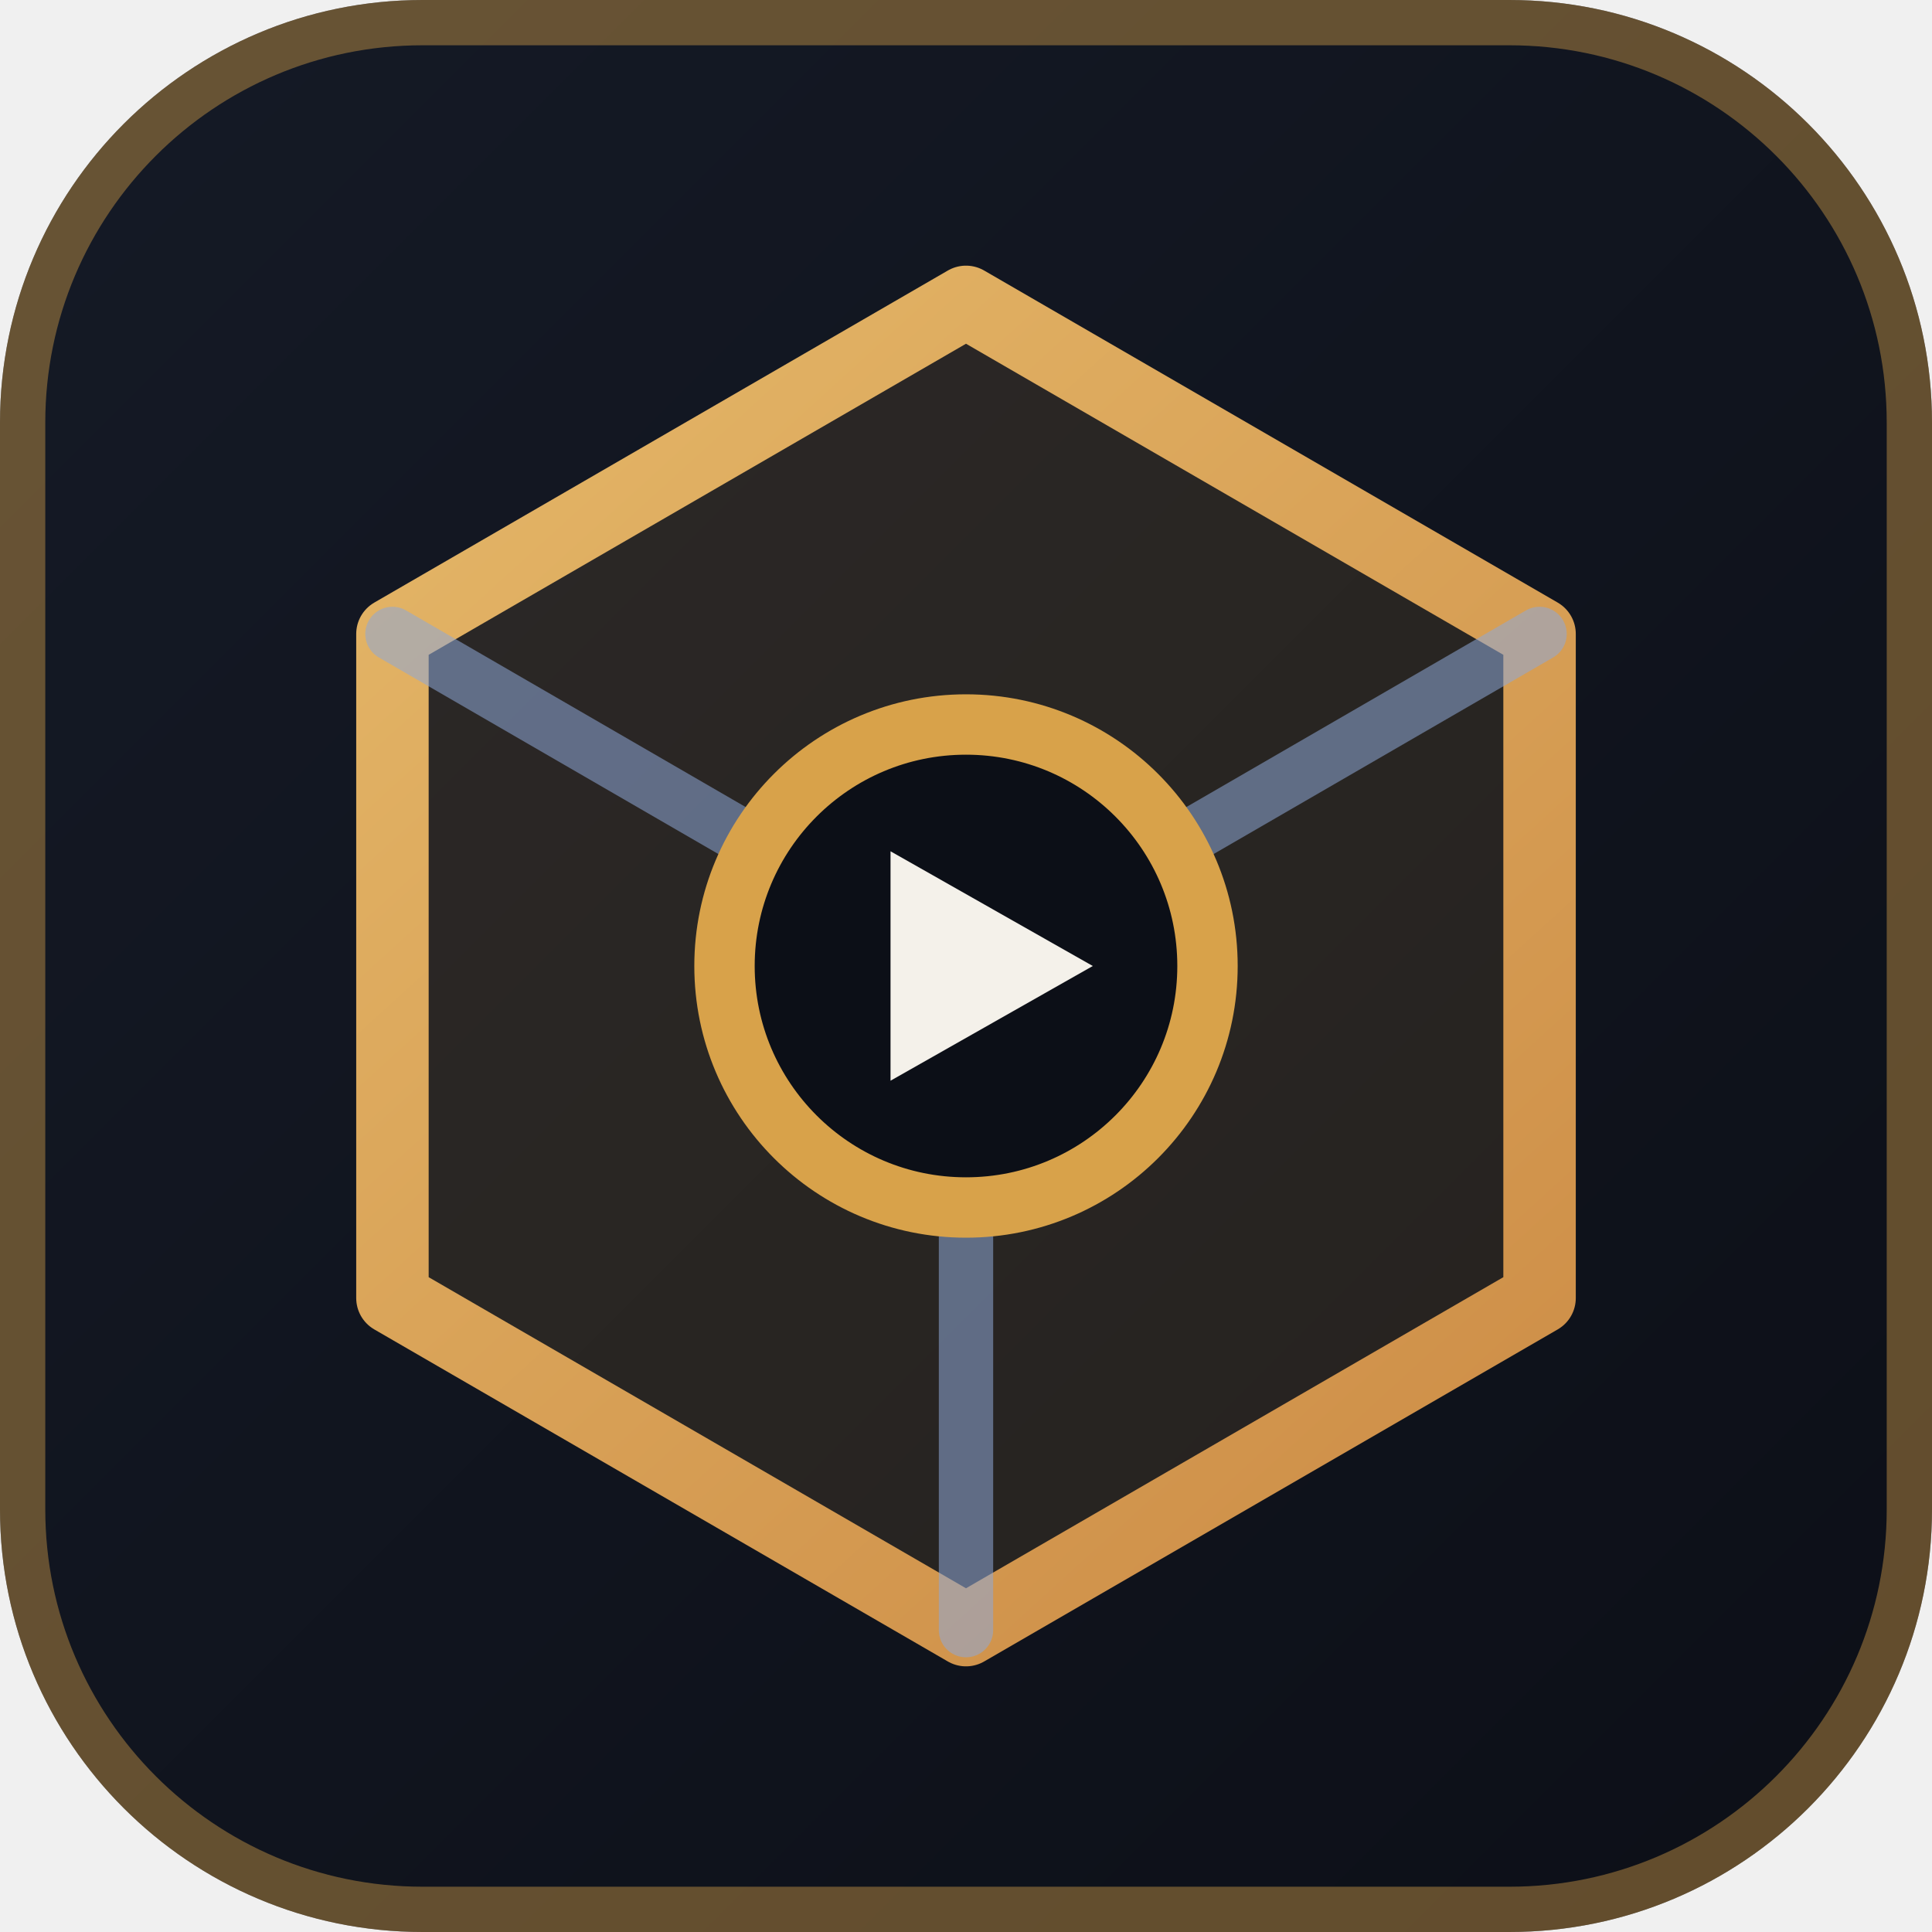
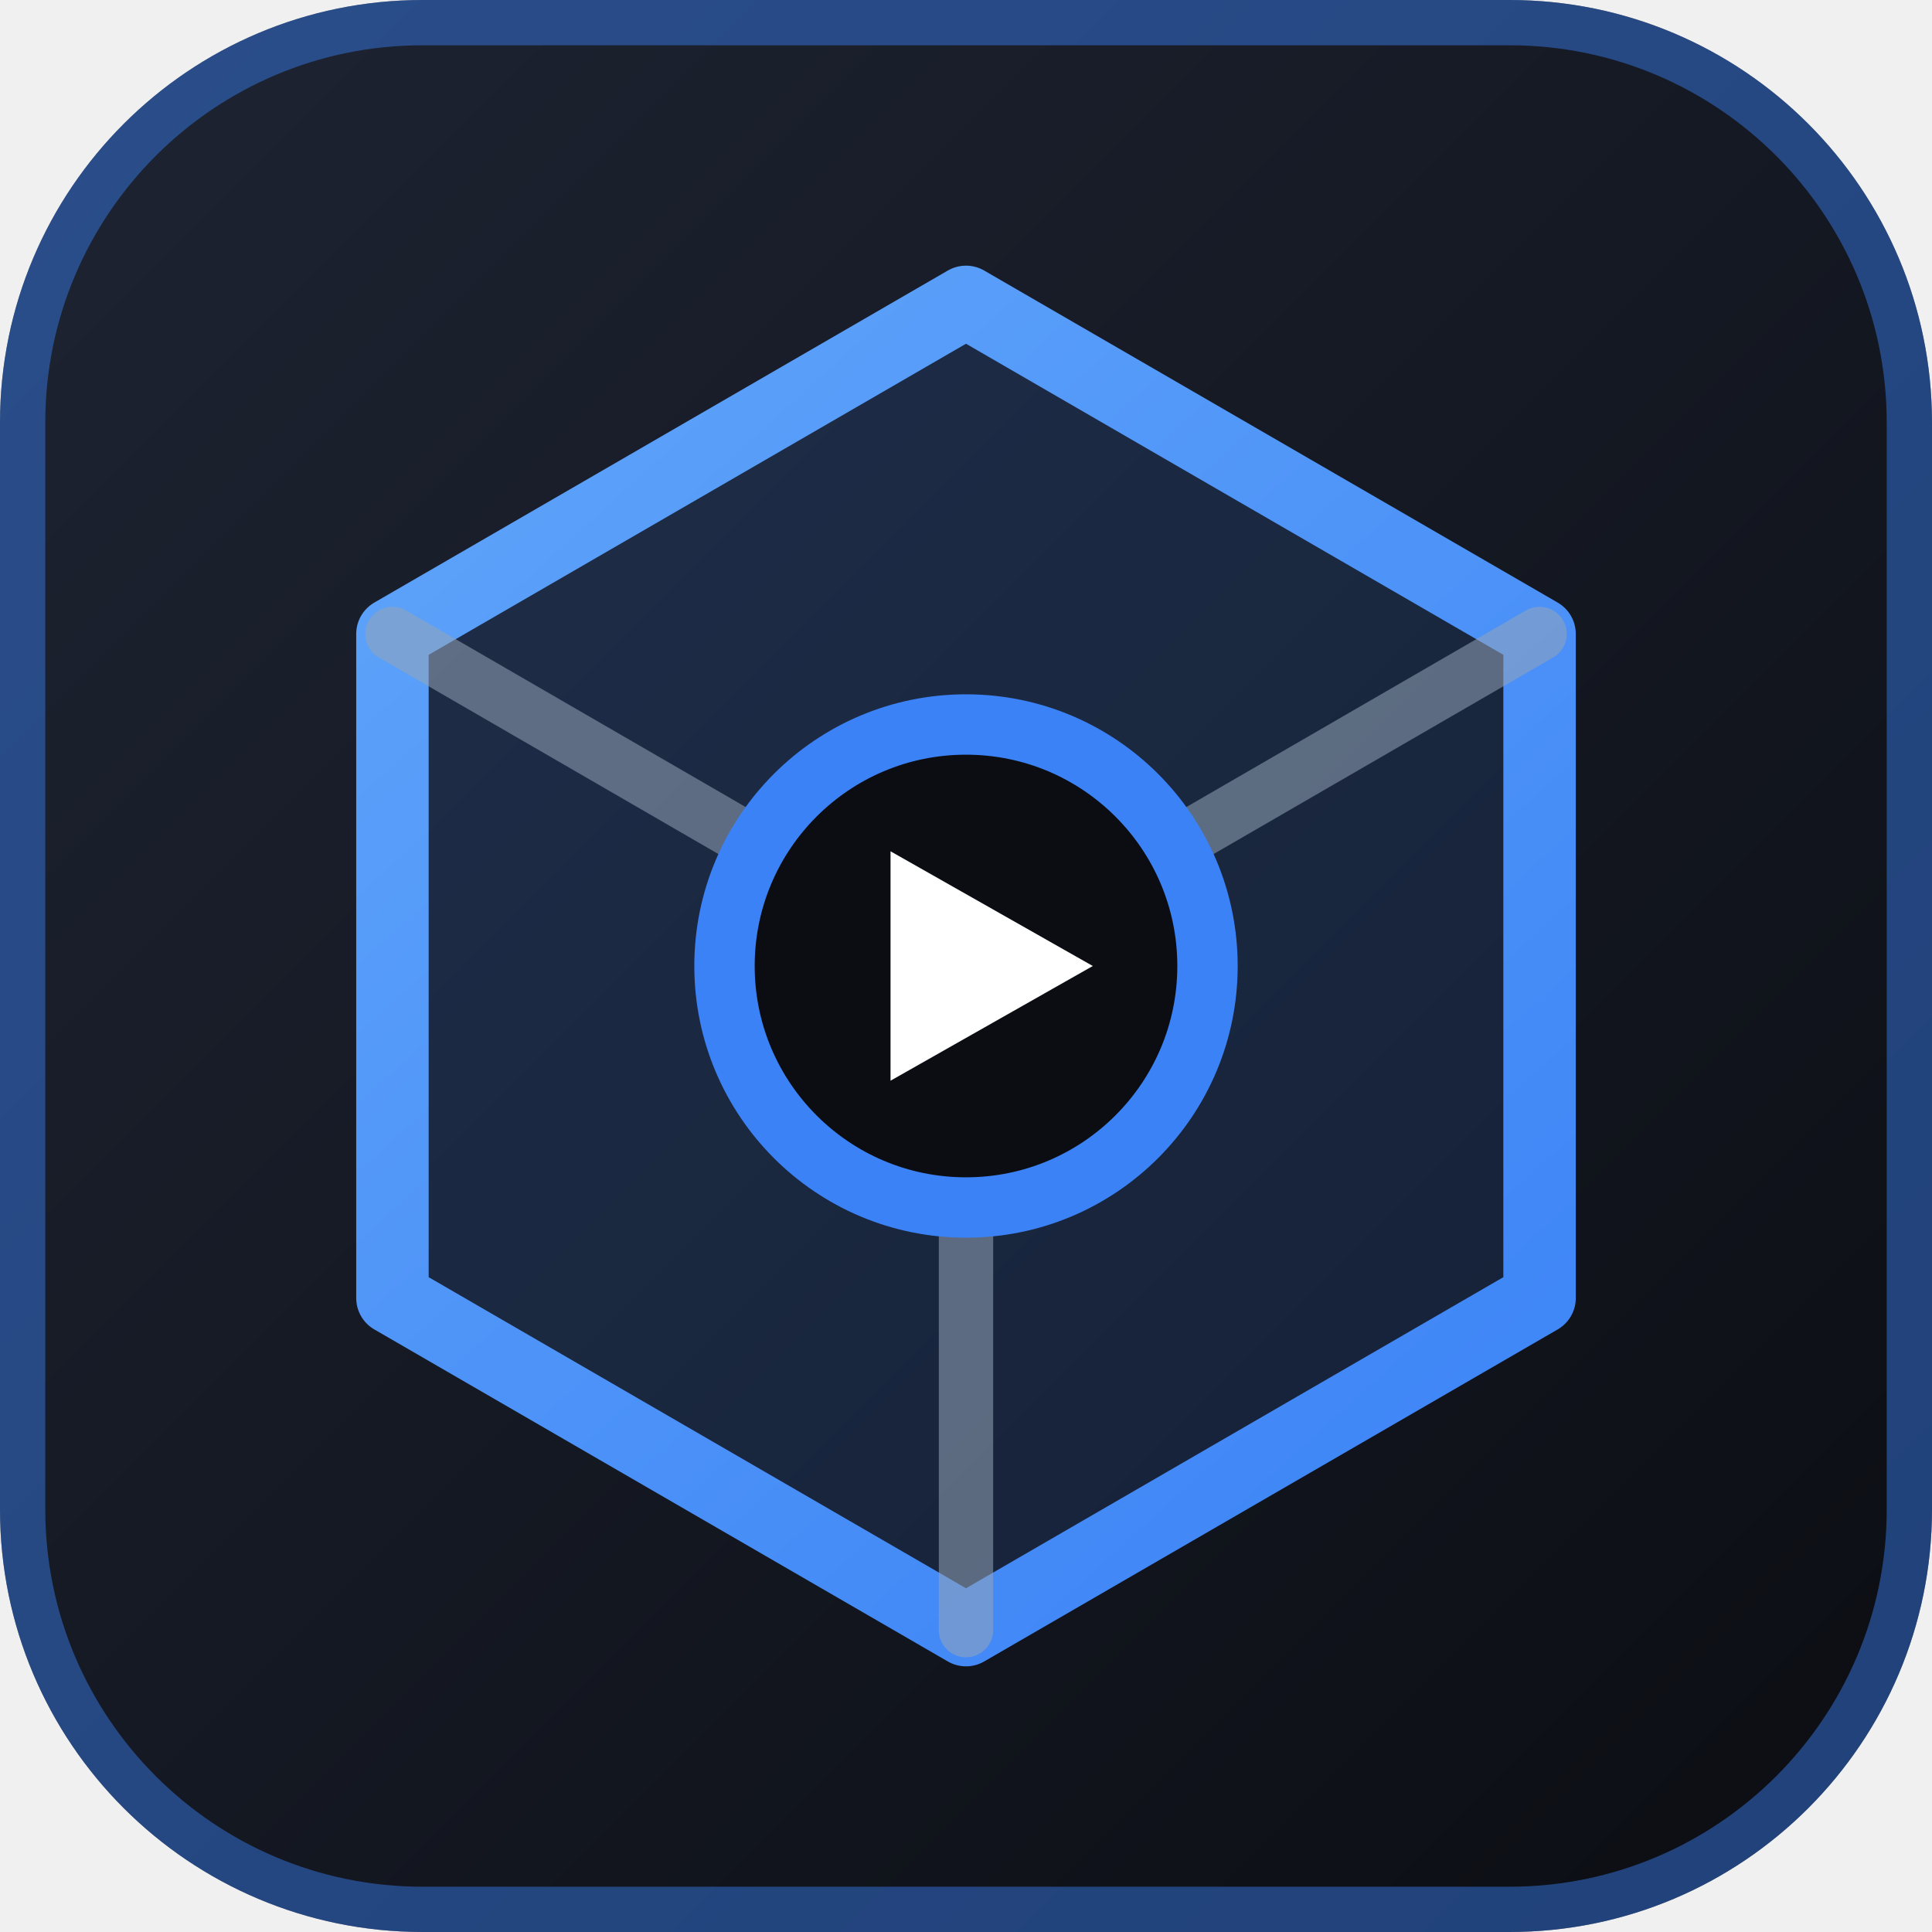
<svg xmlns="http://www.w3.org/2000/svg" viewBox="0 0 64 64" fill="none" role="img" aria-label="Inaayah Studio">
  <defs>
    <linearGradient id="studioBg" x1="0" y1="0" x2="64" y2="64" gradientUnits="userSpaceOnUse">
-       <stop offset="0%" stop-color="#151A26" />
-       <stop offset="100%" stop-color="#0C0F17" />
+       <stop offset="0%" stop-color="#1E2433" />
+       <stop offset="100%" stop-color="#0B0D12" />
    </linearGradient>
-     <linearGradient id="studioBrass" x1="12" y1="10" x2="52" y2="54" gradientUnits="userSpaceOnUse">
-       <stop offset="0%" stop-color="#E5B869" />
-       <stop offset="100%" stop-color="#CC8B45" />
+     <linearGradient id="studioAccent" x1="12" y1="10" x2="52" y2="54" gradientUnits="userSpaceOnUse">
+       <stop offset="0%" stop-color="#60A5FA" />
+       <stop offset="100%" stop-color="#3B82F6" />
    </linearGradient>
  </defs>
  <rect width="64" height="64" rx="14" fill="url(#studioBg)" />
-   <rect x="0.75" y="0.75" width="62.5" height="62.5" rx="13.25" fill="none" stroke="#D8A24A" stroke-opacity="0.42" stroke-width="1.5" />
-   <path d="M32 10L51 21V43L32 54L13 43V21L32 10Z" fill="#D8A24A" fill-opacity="0.12" stroke="url(#studioBrass)" stroke-width="2.4" stroke-linejoin="round" />
-   <path d="M13 21L32 32L51 21M32 32V54" stroke="#8FA8D6" stroke-opacity="0.55" stroke-width="1.8" stroke-linecap="round" stroke-linejoin="round" />
-   <circle cx="32" cy="32" r="8" fill="#0C0F17" stroke="#D8A24A" stroke-width="2" />
-   <path d="M29.5 28.2L36.2 32L29.5 35.8V28.2Z" fill="#F4F1EA" />
+   <rect x="0.75" y="0.75" width="62.5" height="62.5" rx="13.25" fill="none" stroke="#3B82F6" stroke-opacity="0.45" stroke-width="1.5" />
+   <path d="M32 10L51 21V43L32 54L13 43V21L32 10Z" fill="#3B82F6" fill-opacity="0.14" stroke="url(#studioAccent)" stroke-width="2.4" stroke-linejoin="round" />
+   <path d="M13 21L32 32L51 21M32 32V54" stroke="#94A3B8" stroke-opacity="0.55" stroke-width="1.8" stroke-linecap="round" stroke-linejoin="round" />
+   <circle cx="32" cy="32" r="8" fill="#0B0D12" stroke="#3B82F6" stroke-width="2" />
+   <path d="M29.5 28.2L36.2 32L29.5 35.8V28.2Z" fill="#FFFFFF" />
</svg>
